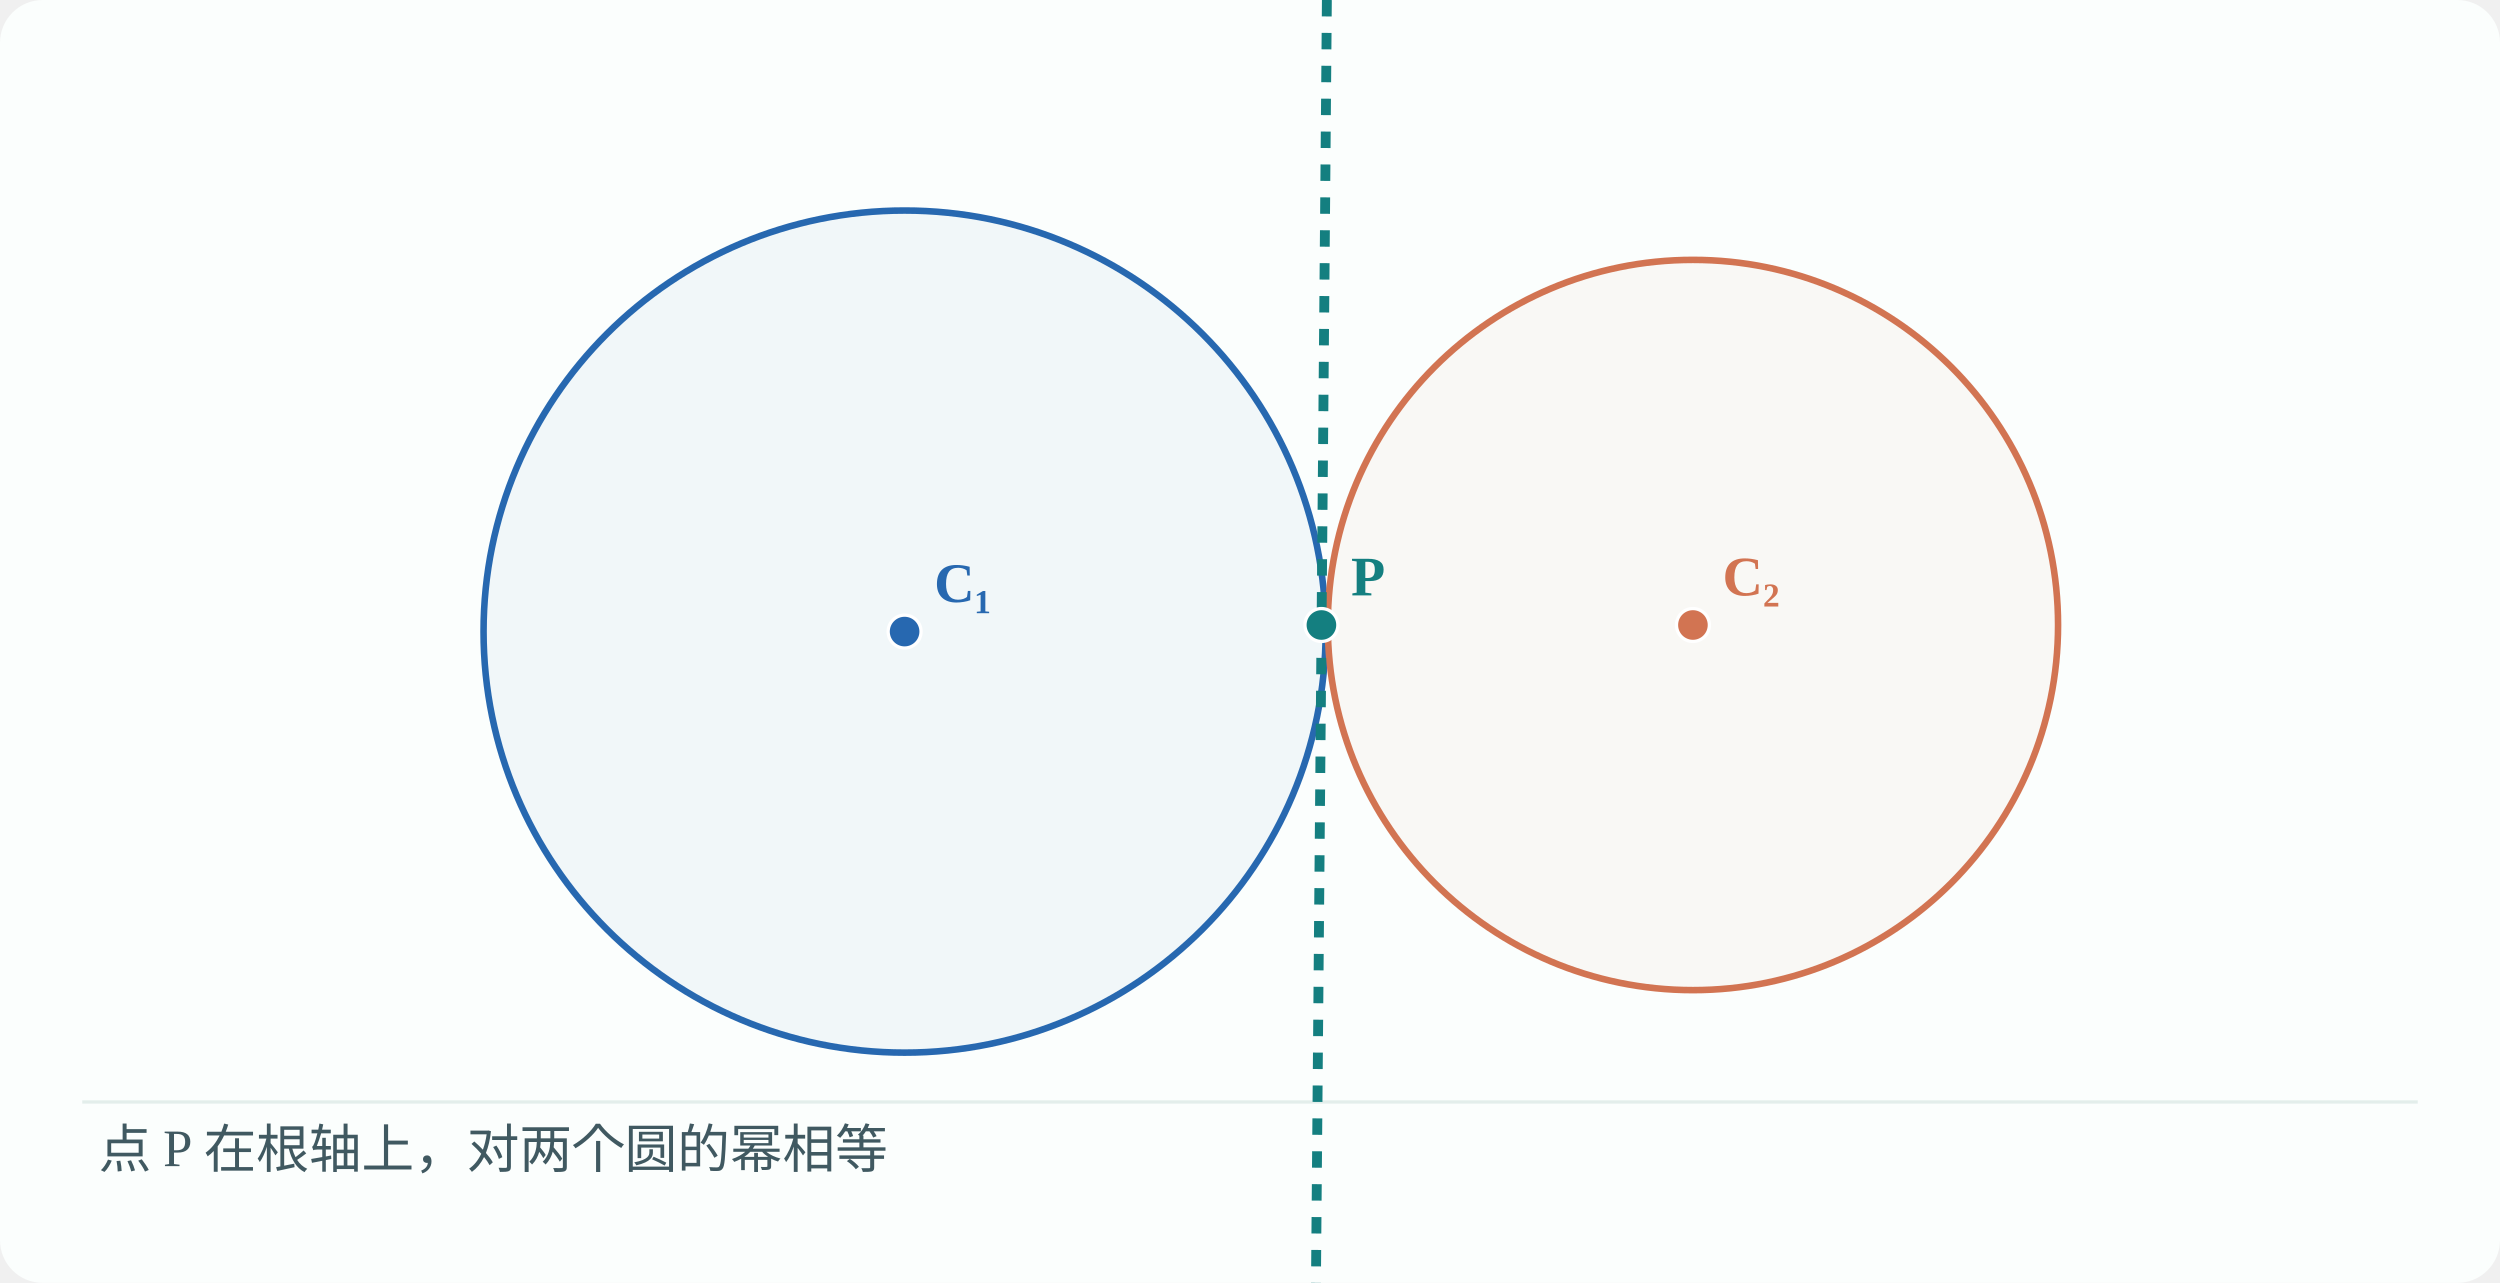
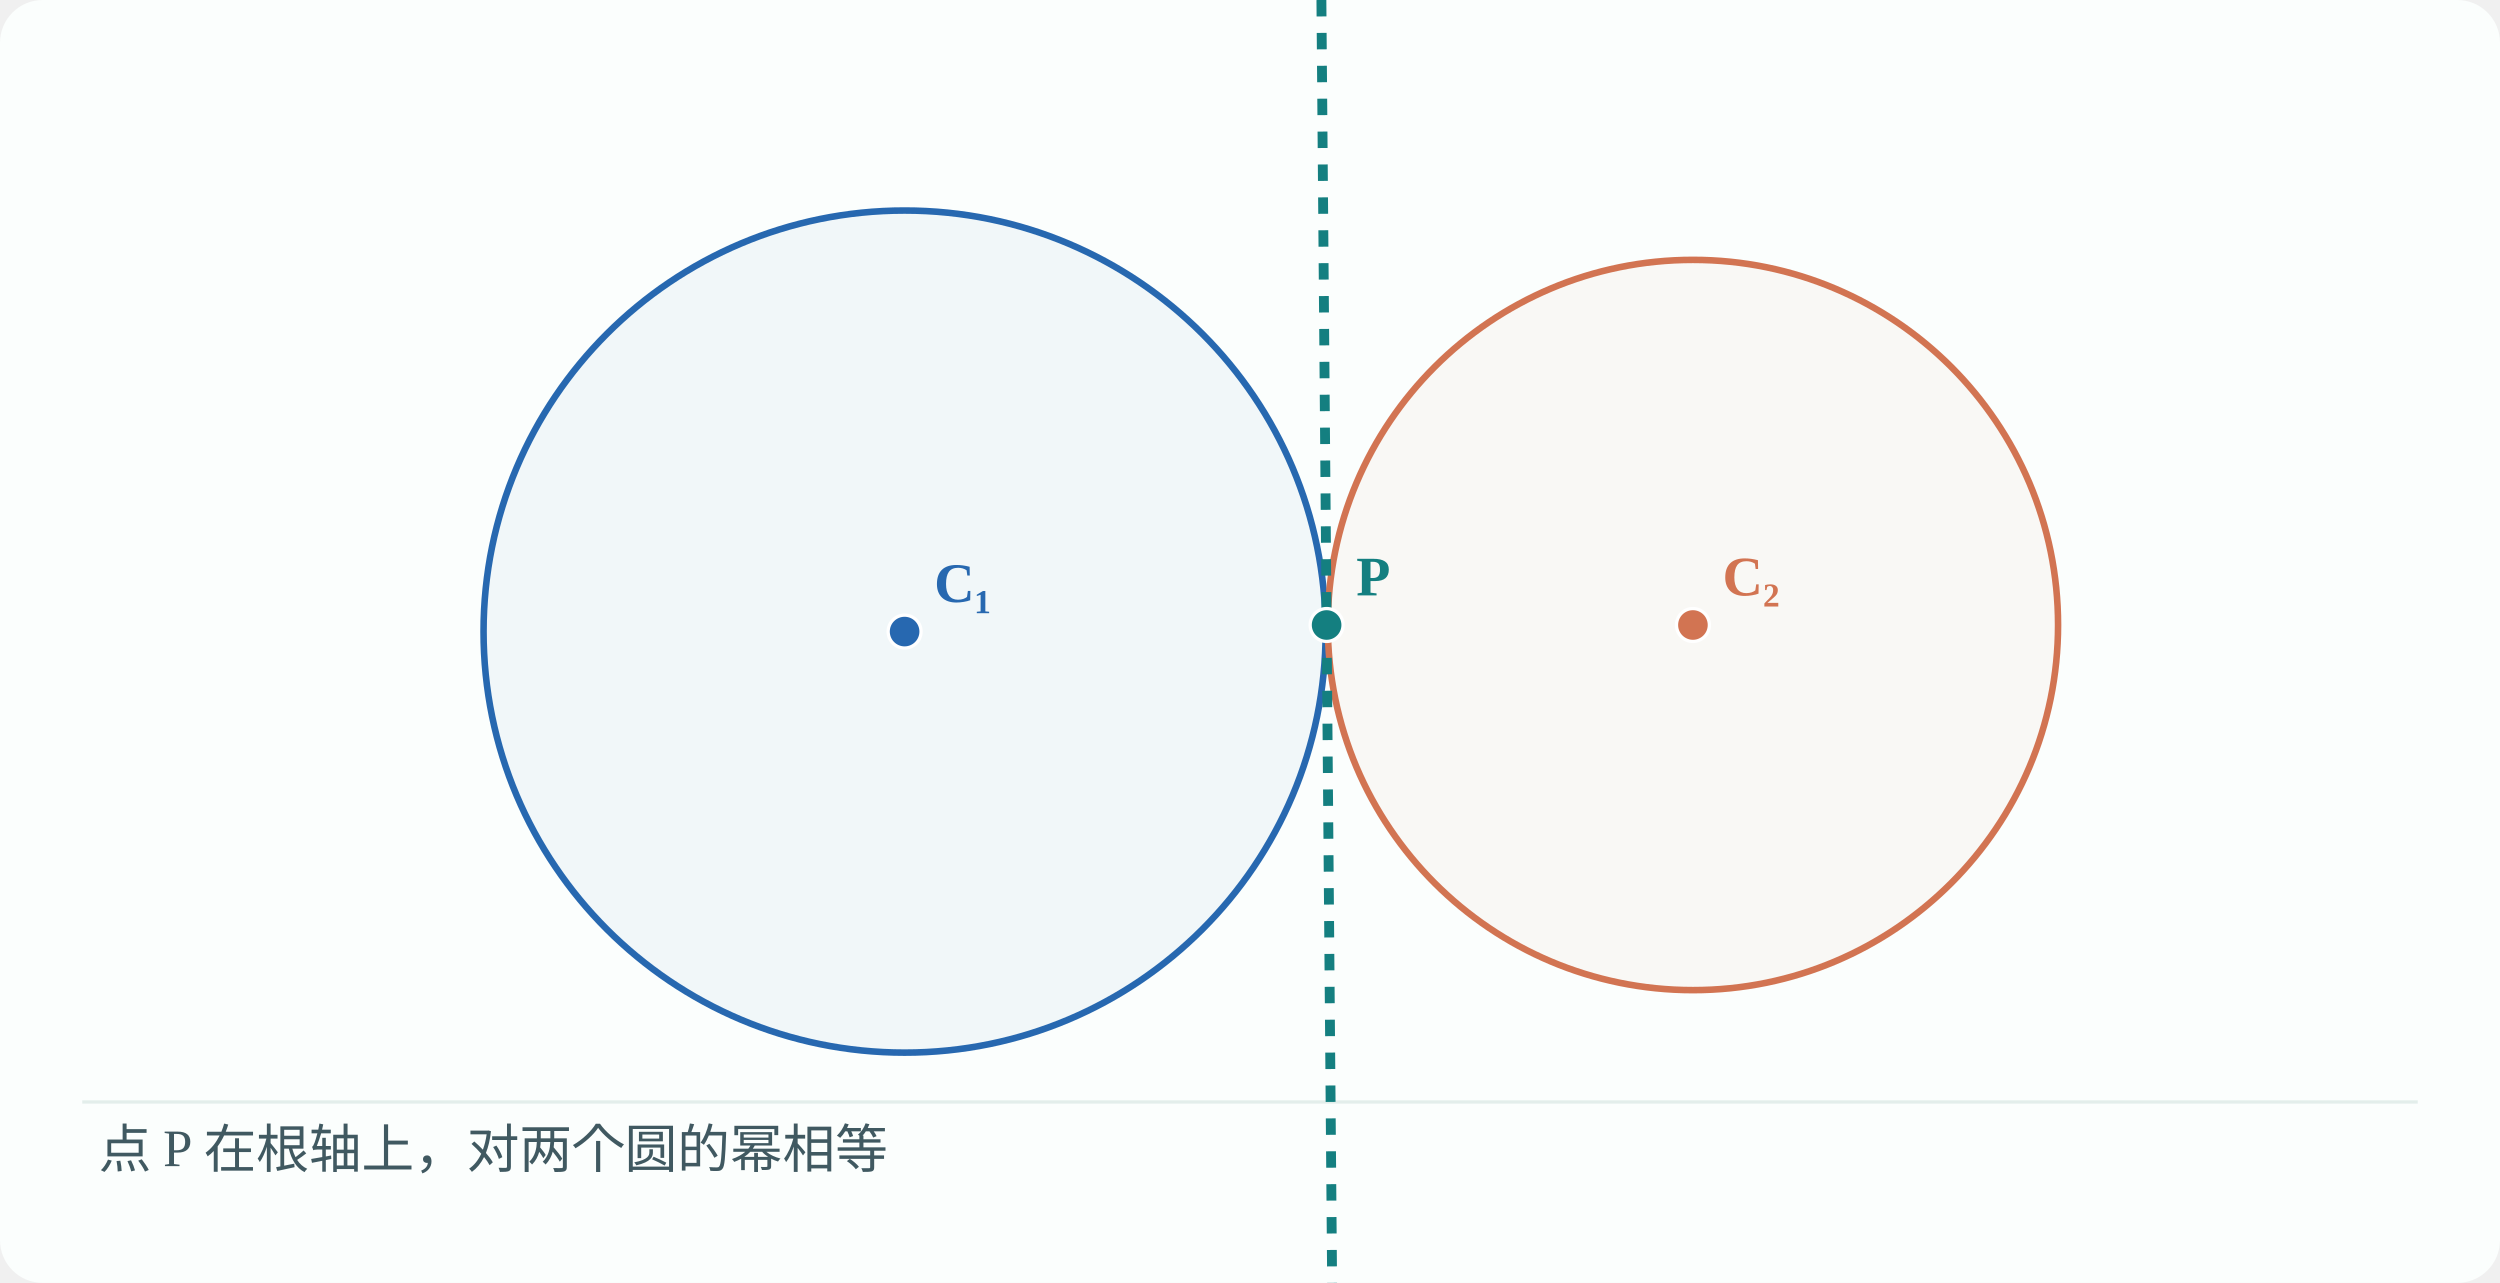
<svg xmlns="http://www.w3.org/2000/svg" viewBox="0 0 760 390" role="img" aria-label="两个圆与它们的根轴，根轴上点对两圆幂相同">
  <rect width="760" height="390" fill="#fbfefd" rx="13" />
  <path d="M 25 335 H 735" stroke="#e3eeeb" stroke-width="1" />
  <circle cx="275.00" cy="192.00" r="128.00" stroke="#2768b0" stroke-width="2" fill="rgba(39,104,176,.045)" />
  <circle cx="514.65" cy="190.00" r="111.00" stroke="#d27452" stroke-width="2" fill="rgba(210,116,82,.045)" />
-   <line x1="403.71" y1="-40.00" x2="399.71" y2="430.00" stroke="#147f80" stroke-width="3" stroke-dasharray="5 5" />
+   <line x1="401.37" y1="-40.00" x2="405.30" y2="430.00" stroke="#147f80" stroke-width="3" stroke-dasharray="5 5" />
  <circle cx="275.00" cy="192.00" r="5" fill="#2768b0" stroke="white" stroke-width="1" />
  <text x="284.00" y="183.00" font-size="17" font-weight="600" fill="#2768b0">C₁</text>
  <circle cx="514.65" cy="190.00" r="5" fill="#d27452" stroke="white" stroke-width="1" />
  <text x="523.65" y="181.00" font-size="17" font-weight="600" fill="#d27452">C₂</text>
-   <circle cx="401.71" cy="190.00" r="5" fill="#147f80" stroke="white" stroke-width="1" />
-   <text x="410.71" y="181.00" font-size="17" font-weight="600" fill="#147f80">P</text>
+   <circle cx="403.29" cy="190.00" r="5" fill="#147f80" stroke="white" stroke-width="1" />
+   <text x="412.29" y="181.00" font-size="17" font-weight="600" fill="#147f80">P</text>
  <text x="30" y="355" font-size="16" fill="#405961">点 P 在根轴上，对两个圆的幂相等</text>
</svg>
